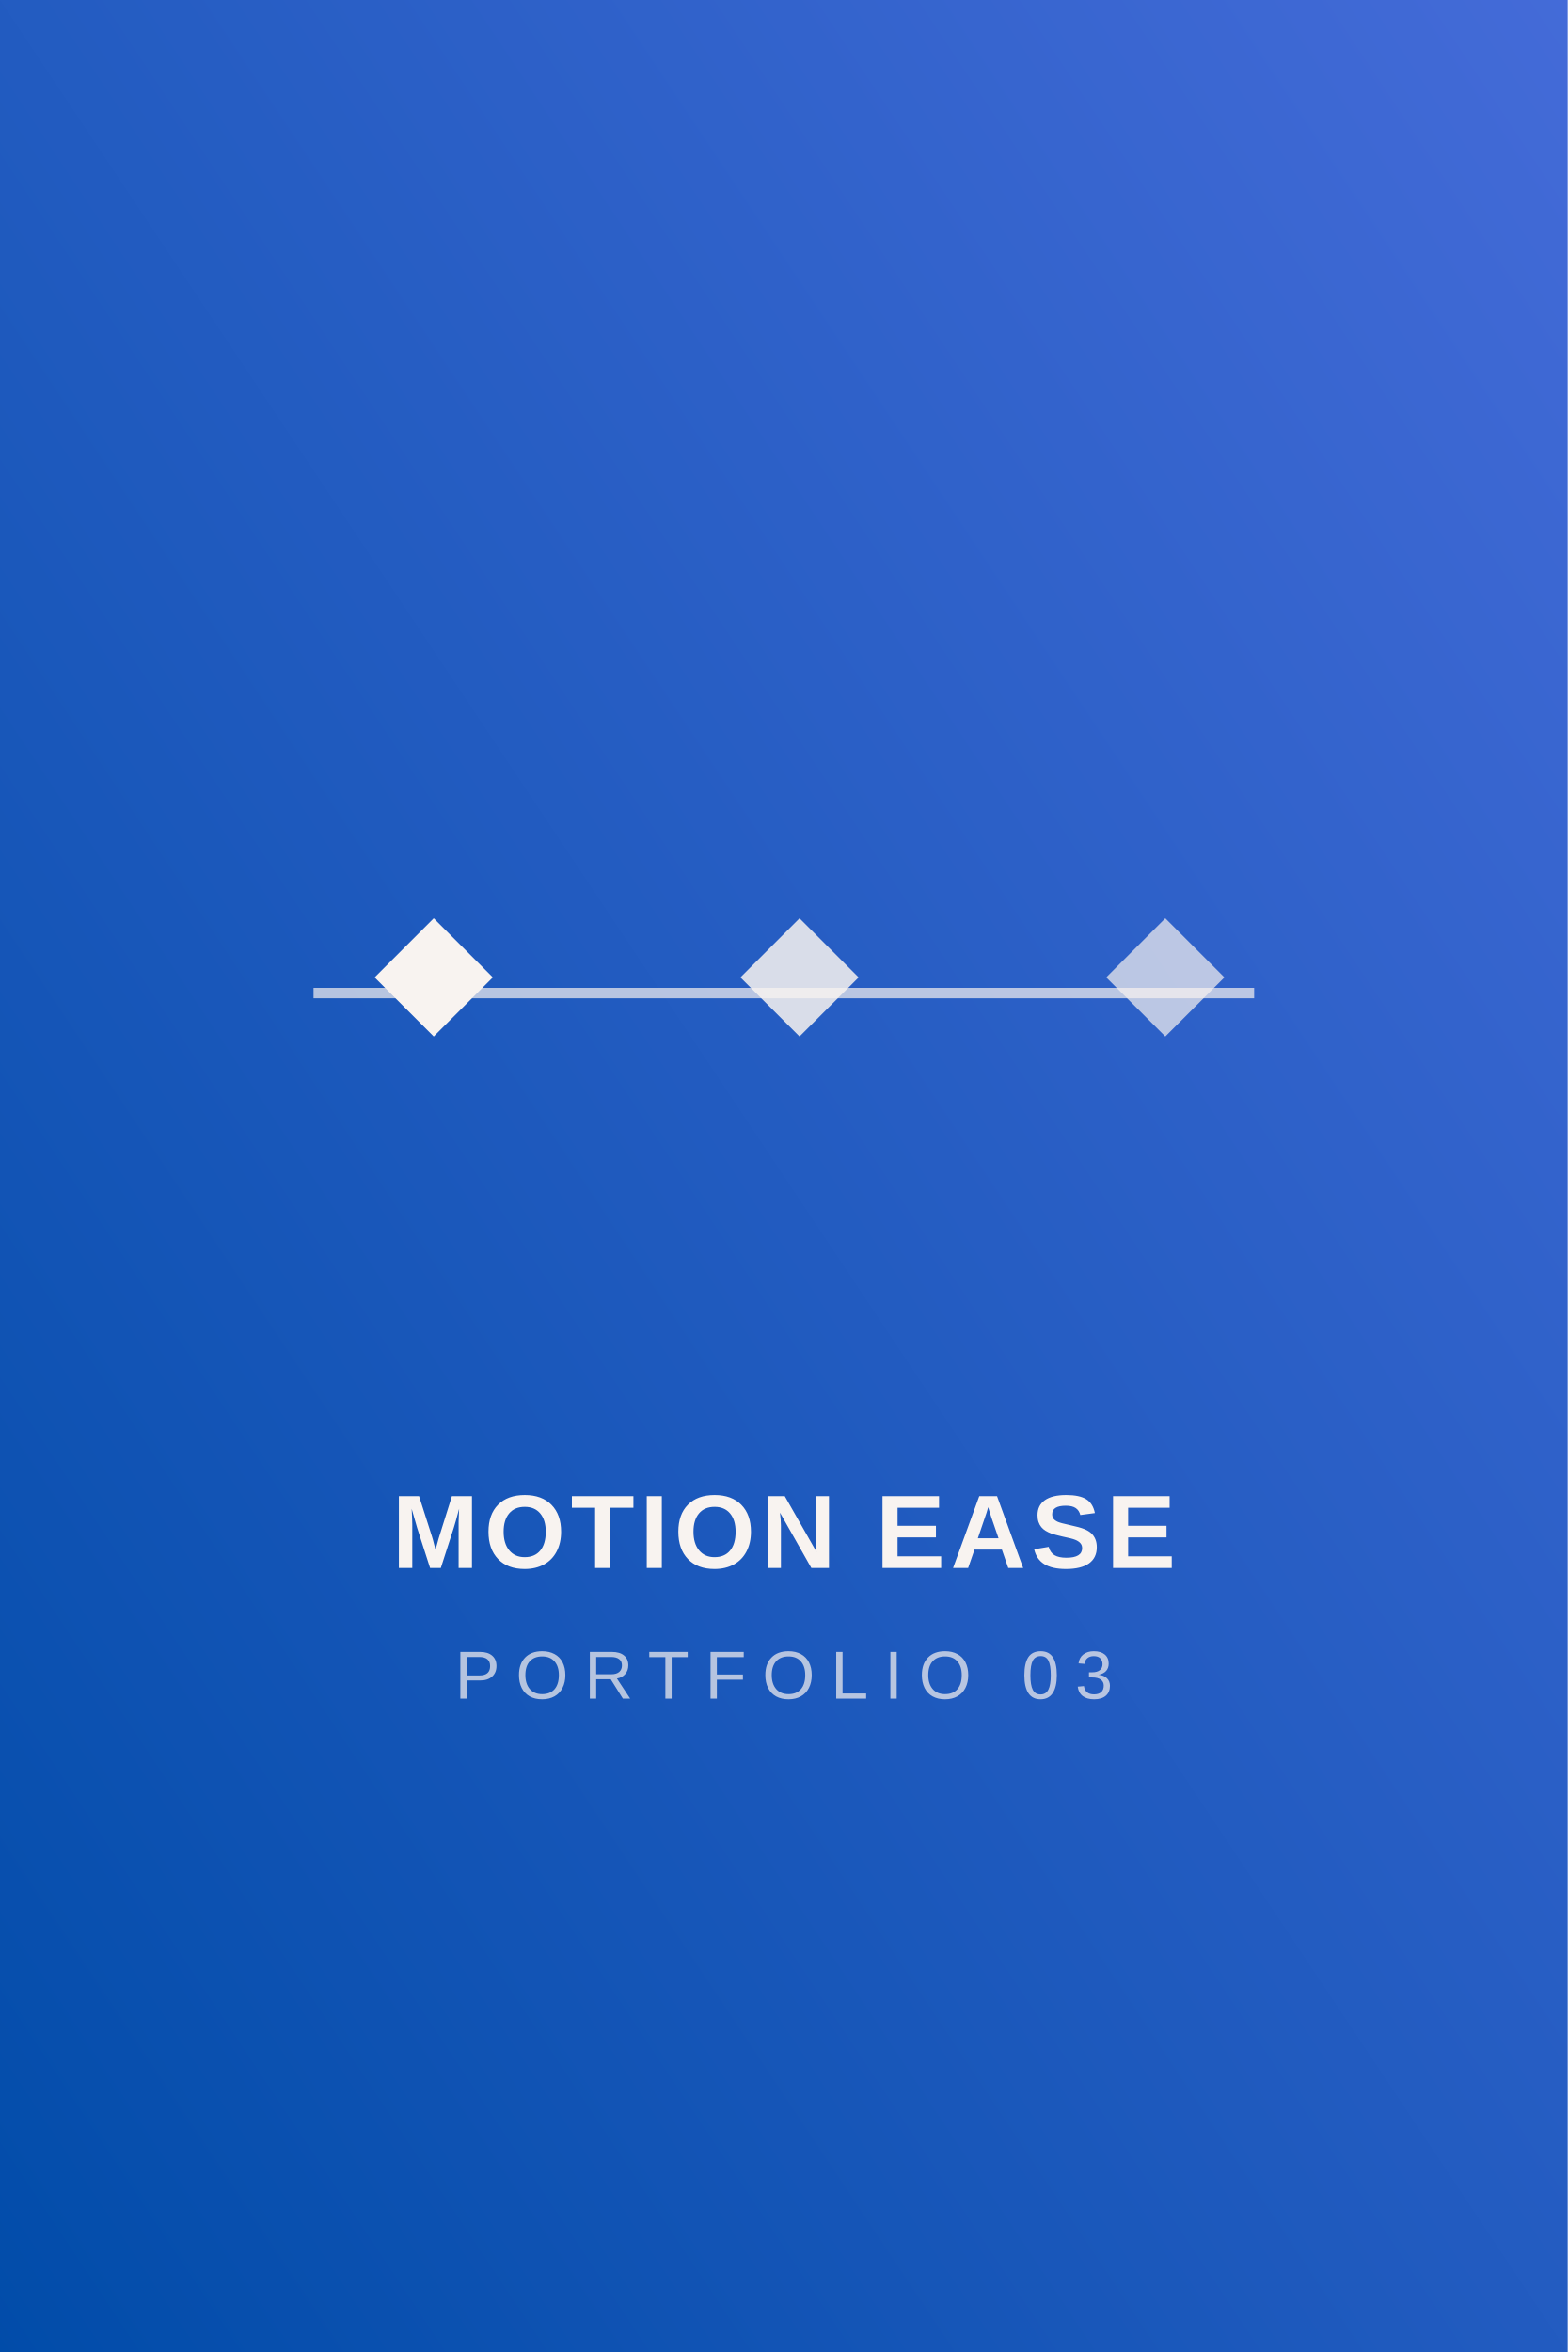
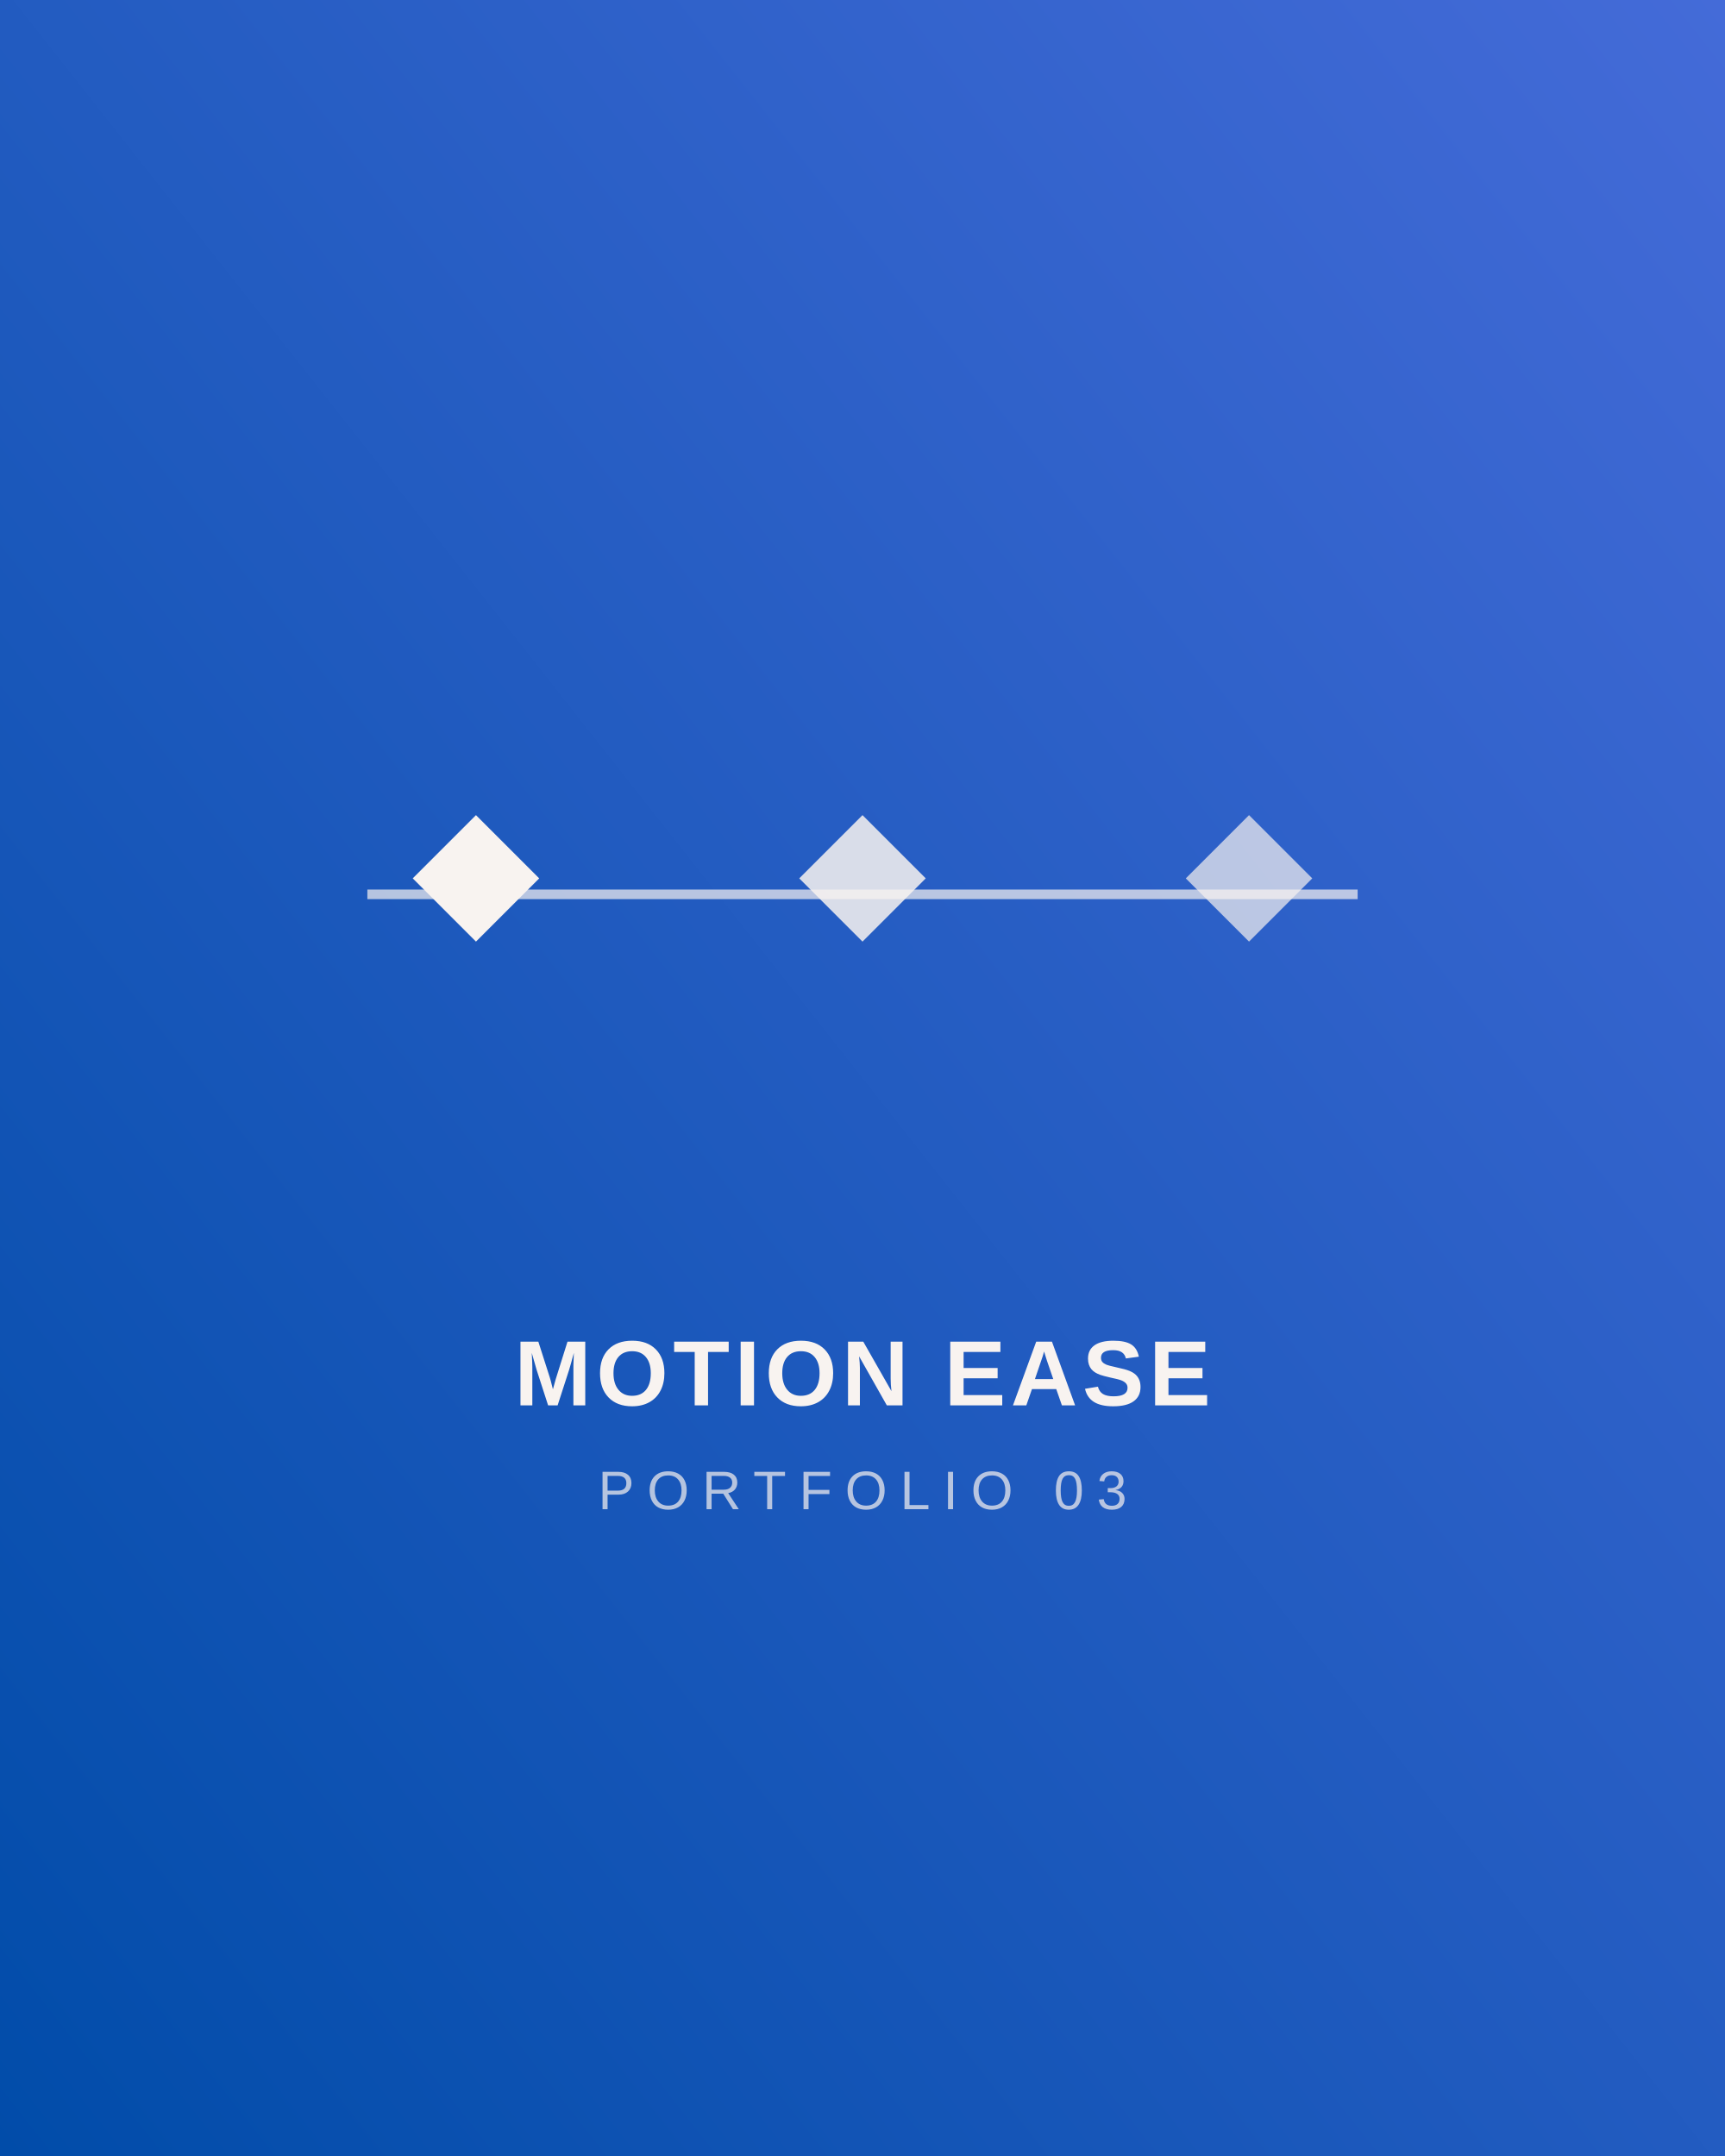
- <svg xmlns="http://www.w3.org/2000/svg" viewBox="0 0 600 900" width="600" height="900">
+ <svg xmlns="http://www.w3.org/2000/svg" viewBox="0 0 1080 1350" width="1080" height="1350">
  <defs>
    <linearGradient id="g3" x1="1" y1="0" x2="0" y2="1">
      <stop offset="0" stop-color="#446BD8" />
      <stop offset="1" stop-color="#014CA9" />
    </linearGradient>
  </defs>
-   <rect width="600" height="900" fill="url(#g3)" />
-   <line x1="120" y1="380" x2="480" y2="380" stroke="#F8F3F0" stroke-width="4" stroke-opacity="0.7" />
+   <rect width="1080" height="1350" fill="url(#g3)" />
+   <line x1="230" y1="560" x2="850" y2="560" stroke="#F8F3F0" stroke-width="6" stroke-opacity="0.7" />
  <g fill="#F8F3F0">
-     <rect x="150" y="358" width="32" height="32" transform="rotate(45 166 374)" />
-     <rect x="290" y="358" width="32" height="32" transform="rotate(45 306 374)" fill-opacity="0.85" />
-     <rect x="430" y="358" width="32" height="32" transform="rotate(45 446 374)" fill-opacity="0.7" />
+     <rect x="270" y="522" width="56" height="56" transform="rotate(45 298 550)" />
+     <rect x="512" y="522" width="56" height="56" transform="rotate(45 540 550)" fill-opacity="0.85" />
+     <rect x="754" y="522" width="56" height="56" transform="rotate(45 782 550)" fill-opacity="0.7" />
  </g>
-   <text x="300" y="600" text-anchor="middle" fill="#F8F3F0" font-family="Arial, sans-serif" font-size="40" font-weight="800" letter-spacing="2">MOTION EASE</text>
-   <text x="300" y="650" text-anchor="middle" fill="#F8F3F0" fill-opacity="0.7" font-family="Arial, sans-serif" font-size="26" letter-spacing="6">PORTFOLIO 03</text>
+   <text x="540" y="880" text-anchor="middle" fill="#F8F3F0" font-family="Arial, sans-serif" font-size="58" font-weight="800" letter-spacing="3">MOTION EASE</text>
+   <text x="540" y="945" text-anchor="middle" fill="#F8F3F0" fill-opacity="0.7" font-family="Arial, sans-serif" font-size="34" letter-spacing="8">PORTFOLIO 03</text>
</svg>
